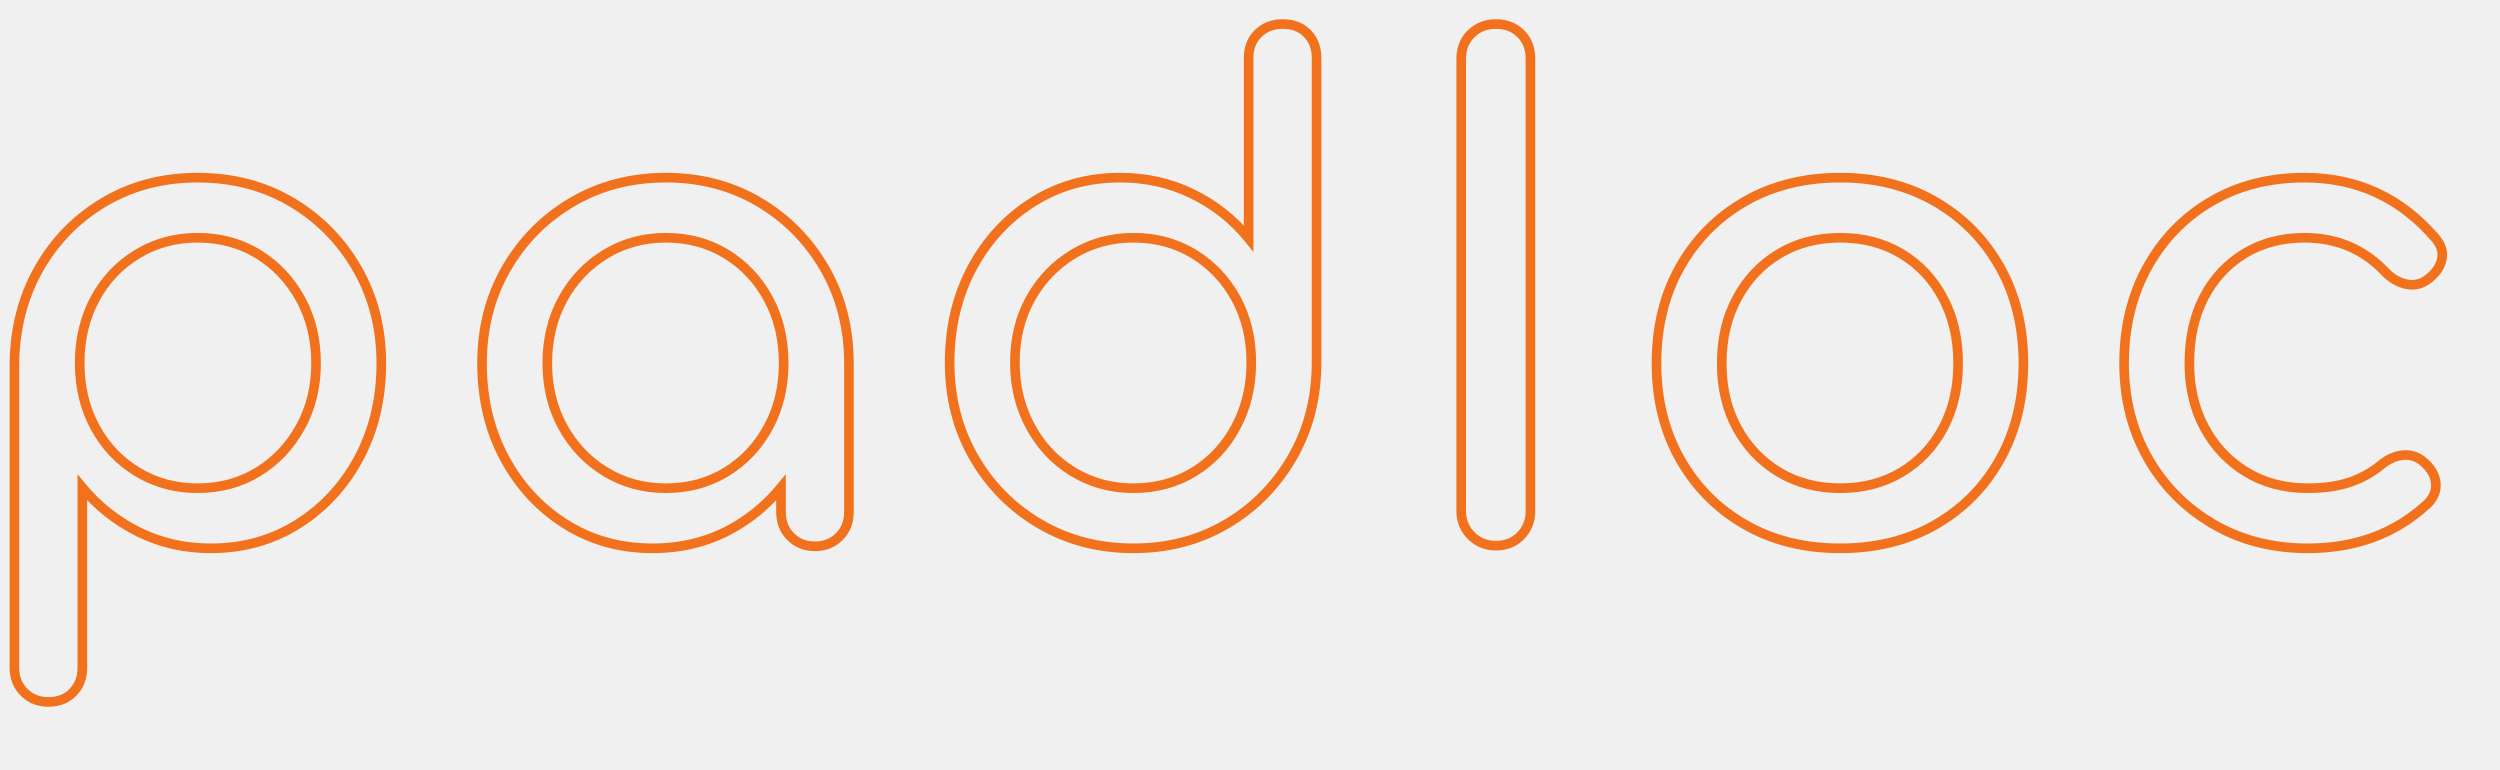
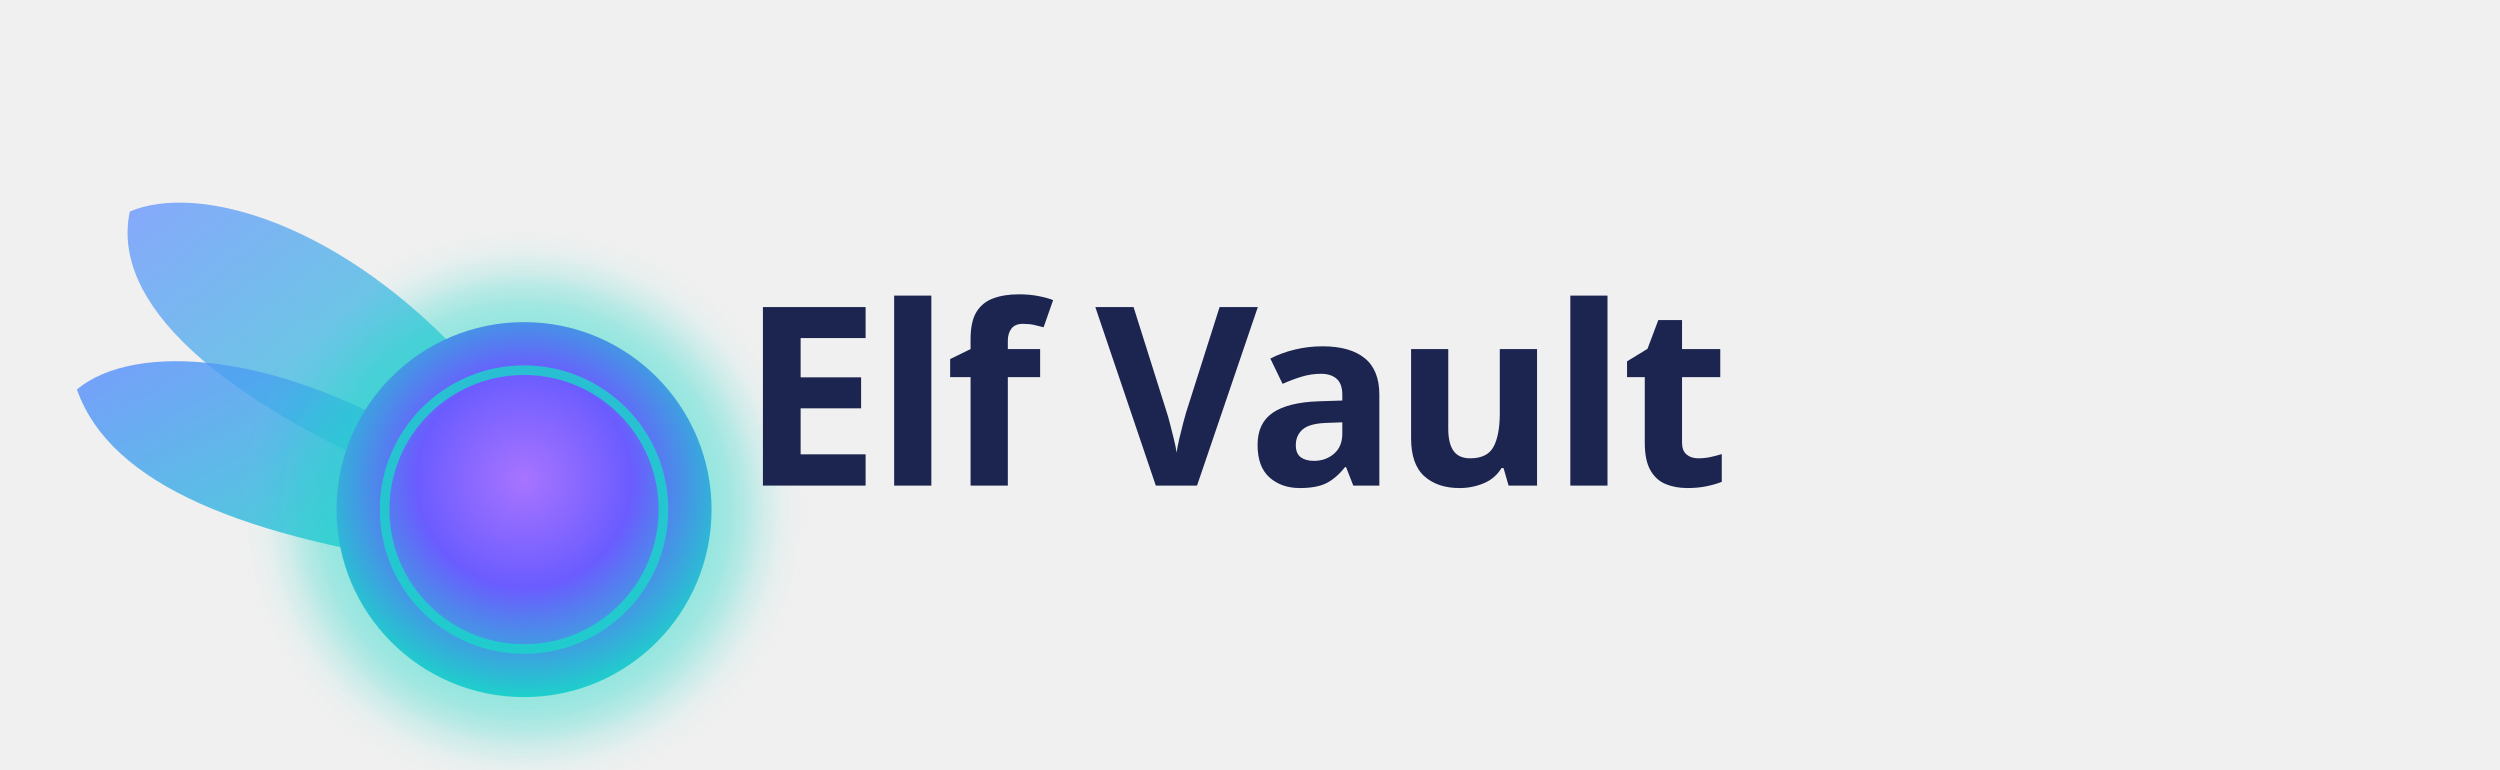
- <svg xmlns="http://www.w3.org/2000/svg" width="520px" height="160px" viewBox="0 0 520 160" version="1.1">
-   <g id="logo-copy-4" stroke="none" stroke-width="1" fill="none" fill-rule="evenodd">
-     <g id="Group" transform="translate(3, 5)" fill-rule="nonzero" stroke-width="2">
-       <path d="M45.087,37.951 C52.573,37.951 59.25,39.692 65.124,43.16 C70.998,46.629 75.665,51.356 79.123,57.343 C82.579,63.326 84.313,70.067 84.313,77.569 C84.313,85.062 82.722,91.77 79.555,97.697 C76.377,103.644 72.036,108.352 66.534,111.824 C61.021,115.304 54.797,117.049 47.857,117.049 C42.248,117.049 37.091,115.878 32.385,113.542 C28.71,111.717 25.455,109.382 22.622,106.537 L22.127,106.03 L22.127,140.932 C22.046,143.463 21.291,145.242 19.908,146.679 C18.434,148.211 16.493,149 14.063,149 C11.744,149 9.826,148.223 8.3,146.692 C6.851,145.238 6.079,143.431 6.006,141.261 L6,140.915 L6,77.56 L6.014,76.859 C6.206,69.642 7.956,63.14 11.256,57.348 C14.668,51.359 19.312,46.63 25.189,43.16 C31.064,39.691 37.695,37.951 45.087,37.951 Z M45.087,52.453 C40.662,52.453 36.656,53.537 33.072,55.712 C29.485,57.888 26.675,60.864 24.638,64.639 C22.59,68.435 21.573,72.747 21.573,77.569 C21.573,82.301 22.591,86.566 24.638,90.361 C26.675,94.136 29.485,97.112 33.072,99.288 C36.656,101.463 40.662,102.547 45.087,102.547 C49.599,102.547 53.627,101.466 57.167,99.291 C60.713,97.113 63.526,94.132 65.609,90.353 C67.7,86.56 68.74,82.298 68.74,77.569 C68.74,72.75 67.701,68.441 65.609,64.647 C63.526,60.868 60.713,57.887 57.167,55.709 C53.627,53.534 49.599,52.453 45.087,52.453 Z M142.489,37.951 C149.881,37.951 156.513,39.691 162.387,43.16 C168.262,46.629 172.929,51.356 176.387,57.343 C179.738,63.144 181.47,69.659 181.571,76.889 L181.576,77.569 L181.576,108.565 C181.492,111.101 180.712,112.884 179.276,114.324 C177.75,115.855 175.832,116.633 173.513,116.633 C171.194,116.633 169.276,115.855 167.749,114.324 C166.205,112.655 165.516,110.91 165.454,108.858 L165.449,108.548 L165.449,106.02 C163.27,108.322 160.959,110.207 158.396,111.824 C152.883,115.304 146.659,117.049 139.719,117.049 C132.78,117.049 126.555,115.304 121.042,111.824 C115.541,108.352 111.199,103.644 108.021,97.697 C104.854,91.77 103.264,85.062 103.264,77.569 C103.264,70.067 104.997,63.326 108.453,57.343 C111.912,51.355 116.602,46.627 122.525,43.158 C128.445,39.69 135.099,37.951 142.489,37.951 Z M142.489,52.453 C138.064,52.453 134.059,53.537 130.474,55.712 C126.884,57.89 124.05,60.869 121.967,64.647 C119.875,68.441 118.836,72.75 118.836,77.569 C118.836,82.298 119.876,86.56 121.967,90.353 C124.05,94.131 126.884,97.11 130.474,99.288 C134.059,101.463 138.064,102.547 142.489,102.547 C147.001,102.547 151.029,101.466 154.569,99.291 C158.112,97.115 160.901,94.137 162.938,90.361 C164.985,86.566 166.003,82.301 166.003,77.569 C166.003,72.747 164.986,68.435 162.938,64.639 C160.901,60.863 158.112,57.885 154.569,55.709 C151.029,53.534 147.001,52.453 142.489,52.453 Z M270.776,6 C273.201,6 275.138,6.763 276.609,8.239 C278.009,9.643 278.766,11.471 278.835,13.741 L278.84,14.085 L278.84,77.438 L278.835,78.129 C278.73,85.352 276.999,91.86 273.651,97.657 C270.192,103.644 265.525,108.371 259.651,111.84 C253.776,115.309 247.145,117.049 239.753,117.049 C232.363,117.049 225.709,115.31 219.788,111.842 C213.866,108.373 209.175,103.645 205.717,97.657 C202.261,91.674 200.527,84.933 200.527,77.431 C200.527,69.938 202.118,63.23 205.285,57.303 C208.463,51.356 212.804,46.648 218.306,43.176 C223.819,39.696 230.043,37.951 236.983,37.951 C242.59,37.951 247.769,39.121 252.52,41.457 C256.228,43.279 259.472,45.61 262.254,48.448 L262.713,48.926 L262.713,14.069 C262.793,11.431 263.584,9.622 265.026,8.226 C266.549,6.751 268.462,6 270.776,6 Z M239.753,52.453 C235.328,52.453 231.322,53.537 227.737,55.712 C224.147,57.89 221.311,60.847 219.228,64.582 C217.138,68.329 216.1,72.614 216.1,77.431 C216.1,82.162 217.141,86.449 219.233,90.288 C221.315,94.109 224.149,97.111 227.737,99.288 C231.322,101.463 235.328,102.547 239.753,102.547 C244.265,102.547 248.293,101.466 251.833,99.291 C255.375,97.115 258.163,94.115 260.199,90.296 C262.248,86.454 263.267,82.165 263.267,77.431 C263.267,72.611 262.251,68.324 260.204,64.574 C258.166,60.842 255.377,57.886 251.833,55.709 C248.293,53.534 244.265,52.453 239.753,52.453 Z M386.775,37.951 C394.35,37.951 401.07,39.644 406.94,43.015 C412.822,46.393 417.448,51.056 420.816,57.003 C424.174,62.934 425.862,69.787 425.862,77.569 C425.862,85.256 424.198,92.062 420.888,97.991 C417.566,103.941 412.963,108.605 407.078,111.985 C401.21,115.355 394.444,117.049 386.775,117.049 C379.106,117.049 372.34,115.355 366.472,111.985 C360.59,108.607 355.964,103.944 352.596,97.997 C349.237,92.065 347.55,85.258 347.55,77.569 C347.55,69.787 349.238,62.934 352.596,57.003 C355.964,51.056 360.59,46.393 366.472,43.015 C372.34,39.645 379.106,37.951 386.775,37.951 Z M386.775,52.453 C382.17,52.453 378.093,53.511 374.549,55.644 C371.009,57.774 368.223,60.728 366.188,64.5 C364.139,68.298 363.122,72.656 363.122,77.569 C363.122,82.48 364.137,86.814 366.186,90.565 C368.221,94.294 371.008,97.225 374.549,99.356 C378.093,101.489 382.17,102.547 386.775,102.547 C391.38,102.547 395.457,101.489 399.001,99.356 C402.539,97.227 405.301,94.299 407.291,90.573 C409.296,86.82 410.289,82.483 410.289,77.569 C410.289,72.653 409.295,68.292 407.289,64.492 C405.299,60.723 402.538,57.773 399.001,55.644 C395.457,53.511 391.38,52.453 386.775,52.453 Z M483.346,37.951 C488.947,37.951 494.072,39.026 498.722,41.168 C503.371,43.309 507.548,46.517 511.245,50.796 C512.791,52.568 513.289,54.399 512.85,56.266 C512.432,58.05 511.307,59.645 509.412,61.018 C507.884,62.113 506.191,62.471 504.334,62.087 C502.583,61.726 500.979,60.831 499.535,59.383 C495.185,54.754 489.795,52.453 483.346,52.453 C478.834,52.453 474.85,53.488 471.399,55.574 C467.954,57.656 465.262,60.559 463.319,64.28 C461.356,68.038 460.386,72.47 460.386,77.569 C460.386,82.392 461.38,86.682 463.384,90.434 C465.376,94.163 468.141,97.116 471.682,99.291 C475.225,101.468 479.346,102.547 484.039,102.547 C487.153,102.547 489.891,102.173 492.25,101.414 C494.578,100.665 496.707,99.497 498.642,97.91 C500.294,96.563 502.003,95.829 503.756,95.674 C505.603,95.511 507.233,96.029 508.646,97.228 C510.444,98.716 511.413,100.402 511.624,102.253 C511.842,104.17 511.212,105.908 509.677,107.448 C502.821,113.848 494.287,117.049 484.039,117.049 C476.462,117.049 469.716,115.309 463.797,111.842 C457.871,108.37 453.226,103.663 449.86,97.719 C446.5,91.786 444.813,85.07 444.813,77.569 C444.813,69.885 446.476,63.057 449.786,57.081 C453.107,51.084 457.664,46.398 463.452,43.019 C469.231,39.645 475.861,37.951 483.346,37.951 Z M315.134,6 C317.553,6 319.514,6.782 321.036,8.308 C322.556,9.833 323.336,11.799 323.336,14.224 L323.336,14.224 L323.336,108.287 C323.252,110.815 322.478,112.62 321.047,114.104 C319.523,115.686 317.557,116.494 315.134,116.494 C312.82,116.494 310.877,115.697 309.301,114.116 C307.726,112.536 306.932,110.589 306.932,108.27 L306.932,108.27 L306.932,14.208 C307.014,11.573 307.825,9.739 309.313,8.296 C310.886,6.771 312.824,6 315.134,6 Z" id="Padloc" stroke="#21BA45" fill="#21BA45" transform="translate(-8,-8)" opacity="0" stroke-width="0">
-         <animateTransform attributeName="transform" type="translate" values="-8,-8; 0,0" keyTimes="0;1" calcMode="spline" keySplines="0.65, 0, 0.35, 1" begin="1s" dur="1.5s" fill="freeze" />
-         <animate attributeName="opacity" values="0;1" keyTimes="0;1" calcMode="spline" keySplines="0.65, 0, 0.35, 1" begin="1s" dur="1.5s" fill="freeze" />
-       </path>
-       <path d="M12.063,146 C14.187,146 15.895,145.329 17.188,143.986 C18.481,142.643 19.127,140.953 19.127,138.915 L19.127,138.915 L19.127,101.408 C22.358,105.298 26.259,108.377 30.83,110.646 C35.4,112.915 40.409,114.049 45.857,114.049 C52.597,114.049 58.645,112.359 64,108.979 C69.356,105.599 73.58,101.014 76.673,95.226 C79.766,89.438 81.313,82.886 81.313,75.569 C81.313,68.253 79.628,61.678 76.257,55.843 C72.887,50.009 68.34,45.401 62.615,42.021 C56.891,38.641 50.381,36.951 43.087,36.951 C35.885,36.951 29.422,38.641 23.697,42.021 C17.973,45.401 13.448,50.009 10.124,55.843 C6.8,61.678 5.092,68.253 5,75.569 L5,75.569 L5,138.915 C5,140.953 5.669,142.643 7.008,143.986 C8.347,145.329 10.032,146 12.063,146 Z M43.087,101.547 C38.47,101.547 34.292,100.412 30.553,98.143 C26.813,95.874 23.882,92.772 21.758,88.836 C19.635,84.9 18.573,80.478 18.573,75.569 C18.573,70.568 19.635,66.1 21.758,62.164 C23.882,58.228 26.813,55.126 30.553,52.857 C34.292,50.588 38.47,49.453 43.087,49.453 C47.796,49.453 51.997,50.588 55.69,52.857 C59.384,55.126 62.315,58.228 64.485,62.164 C66.655,66.1 67.74,70.568 67.74,75.569 C67.74,80.478 66.655,84.9 64.485,88.836 C62.315,92.772 59.384,95.874 55.69,98.143 C51.997,100.412 47.796,101.547 43.087,101.547 Z M137.719,114.049 C144.459,114.049 150.507,112.359 155.862,108.979 C159.042,106.972 161.823,104.54 164.205,101.684 L164.449,101.388 L164.449,106.548 C164.449,108.478 165.05,110.096 166.252,111.403 L166.458,111.618 C167.796,112.961 169.481,113.633 171.513,113.633 C173.544,113.633 175.229,112.961 176.568,111.618 C177.907,110.275 178.576,108.585 178.576,106.548 L178.576,106.548 L178.576,75.569 C178.576,68.253 176.891,61.678 173.521,55.843 C170.151,50.009 165.604,45.401 159.879,42.021 C154.154,38.641 147.691,36.951 140.489,36.951 C133.287,36.951 126.801,38.641 121.03,42.021 C115.259,45.401 110.689,50.009 107.319,55.843 C103.949,61.678 102.264,68.253 102.264,75.569 C102.264,82.886 103.81,89.438 106.903,95.226 C109.996,101.014 114.221,105.599 119.576,108.979 C124.931,112.359 130.979,114.049 137.719,114.049 Z M140.489,101.547 C135.873,101.547 131.695,100.412 127.955,98.143 C124.216,95.874 121.261,92.772 119.091,88.836 C116.921,84.9 115.836,80.478 115.836,75.569 C115.836,70.568 116.921,66.1 119.091,62.164 C121.261,58.228 124.216,55.126 127.955,52.857 C131.695,50.588 135.873,49.453 140.489,49.453 C145.198,49.453 149.399,50.588 153.093,52.857 C156.786,55.126 159.694,58.228 161.818,62.164 C163.942,66.1 165.003,70.568 165.003,75.569 C165.003,80.478 163.942,84.9 161.818,88.836 C159.694,92.772 156.786,95.874 153.093,98.143 C149.399,100.412 145.198,101.547 140.489,101.547 Z M237.753,114.049 C244.955,114.049 251.418,112.359 257.143,108.979 C262.867,105.599 267.415,100.991 270.785,95.157 C274.155,89.322 275.84,82.747 275.84,75.431 L275.84,75.431 L275.84,12.085 C275.84,9.955 275.194,8.241 273.901,6.945 C272.608,5.648 270.9,5 268.776,5 C266.745,5 265.06,5.648 263.721,6.945 C262.382,8.241 261.713,9.955 261.713,12.085 L261.713,12.085 L261.713,49.592 C258.574,45.702 254.696,42.623 250.079,40.354 C245.463,38.085 240.43,36.951 234.983,36.951 C228.243,36.951 222.195,38.641 216.84,42.021 C211.484,45.401 207.26,49.986 204.167,55.774 C201.074,61.562 199.527,68.114 199.527,75.431 C199.527,82.747 201.212,89.322 204.582,95.157 C207.953,100.991 212.523,105.599 218.294,108.979 C224.065,112.359 230.551,114.049 237.753,114.049 Z M237.753,101.547 C233.136,101.547 228.958,100.412 225.219,98.143 C221.479,95.874 218.525,92.749 216.355,88.767 C214.185,84.784 213.1,80.339 213.1,75.431 C213.1,70.43 214.185,65.984 216.355,62.095 C218.525,58.205 221.479,55.126 225.219,52.857 C228.958,50.588 233.136,49.453 237.753,49.453 C242.462,49.453 246.663,50.588 250.356,52.857 C254.049,55.126 256.958,58.205 259.082,62.095 C261.205,65.984 262.267,70.43 262.267,75.431 C262.267,80.339 261.205,84.784 259.082,88.767 C256.958,92.749 254.049,95.874 250.356,98.143 C246.663,100.412 242.462,101.547 237.753,101.547 Z M313.134,113.494 C315.257,113.494 316.989,112.799 318.327,111.41 C319.666,110.021 320.336,108.307 320.336,106.27 L320.336,106.27 L320.336,12.224 C320.336,10.094 319.666,8.357 318.327,7.014 C316.989,5.671 315.257,5 313.134,5 C311.102,5 309.394,5.671 308.009,7.014 C306.624,8.357 305.932,10.094 305.932,12.224 L305.932,12.224 L305.932,106.27 C305.932,108.307 306.624,110.021 308.009,111.41 C309.394,112.799 311.102,113.494 313.134,113.494 Z M384.775,114.049 C392.254,114.049 398.856,112.405 404.58,109.118 C410.305,105.83 414.783,101.292 418.015,95.504 C421.246,89.716 422.862,83.071 422.862,75.569 C422.862,67.975 421.223,61.284 417.945,55.496 C414.668,49.708 410.166,45.17 404.442,41.882 C398.717,38.595 392.162,36.951 384.775,36.951 C377.296,36.951 370.694,38.595 364.97,41.882 C359.245,45.17 354.744,49.708 351.466,55.496 C348.188,61.284 346.55,67.975 346.55,75.569 C346.55,83.071 348.188,89.716 351.466,95.504 C354.744,101.292 359.245,105.83 364.97,109.118 C370.694,112.405 377.296,114.049 384.775,114.049 Z M384.775,101.547 C379.974,101.547 375.727,100.435 372.033,98.213 C368.34,95.99 365.431,92.934 363.308,89.044 C361.184,85.155 360.122,80.663 360.122,75.569 C360.122,70.476 361.184,65.961 363.308,62.025 C365.431,58.089 368.34,55.01 372.033,52.787 C375.727,50.565 379.974,49.453 384.775,49.453 C389.576,49.453 393.824,50.565 397.517,52.787 C401.21,55.01 404.096,58.089 406.173,62.025 C408.251,65.961 409.289,70.476 409.289,75.569 C409.289,80.663 408.251,85.155 406.173,89.044 C404.096,92.934 401.21,95.99 397.517,98.213 C393.824,100.435 389.576,101.547 384.775,101.547 Z M482.039,114.049 C492.011,114.049 500.321,110.947 506.968,104.742 C508.261,103.445 508.815,101.987 508.63,100.366 C508.446,98.745 507.569,97.287 505.999,95.99 C504.799,94.971 503.414,94.532 501.844,94.67 C500.274,94.809 498.751,95.481 497.274,96.685 C495.242,98.352 493.003,99.579 490.556,100.366 C488.11,101.153 485.27,101.547 482.039,101.547 C477.145,101.547 472.852,100.412 469.158,98.143 C465.465,95.874 462.58,92.795 460.502,88.905 C458.425,85.016 457.386,80.57 457.386,75.569 C457.386,70.291 458.402,65.706 460.433,61.817 C462.464,57.927 465.28,54.894 468.881,52.718 C472.482,50.541 476.637,49.453 481.346,49.453 C488.086,49.453 493.719,51.861 498.243,56.677 C499.536,57.973 500.967,58.784 502.536,59.108 C504.106,59.432 505.537,59.131 506.83,58.205 C508.492,57.001 509.508,55.612 509.877,54.037 C510.246,52.463 509.785,50.935 508.492,49.453 C504.891,45.286 500.828,42.16 496.304,40.076 C491.78,37.993 486.794,36.951 481.346,36.951 C474.052,36.951 467.589,38.595 461.956,41.882 C456.324,45.17 451.892,49.731 448.661,55.566 C445.429,61.4 443.813,68.068 443.813,75.569 C443.813,82.886 445.452,89.438 448.73,95.226 C452.008,101.014 456.532,105.599 462.303,108.979 C468.073,112.359 474.652,114.049 482.039,114.049 Z" id="Padloc" stroke="#2185D0" fill="#2185D0" transform="translate(-6,-6)" opacity="0">
-         <animateTransform attributeName="transform" type="translate" values="-6,-6; 0,0" keyTimes="0;1" calcMode="spline" keySplines="0.65, 0, 0.35, 1" begin="1s" dur="1.5s" fill="freeze" />
-         <animate attributeName="opacity" values="0;1" keyTimes="0;1" calcMode="spline" keySplines="0.65, 0, 0.35, 1" begin="1s" dur="1.5s" fill="freeze" />
-       </path>
-       <path d="M10.063,144 C12.187,144 13.895,143.329 15.188,141.986 C16.481,140.643 17.127,138.953 17.127,136.915 L17.127,136.915 L17.127,99.408 C20.358,103.298 24.259,106.377 28.83,108.646 C33.4,110.915 38.409,112.049 43.857,112.049 C50.597,112.049 56.645,110.359 62,106.979 C67.356,103.599 71.58,99.014 74.673,93.226 C77.766,87.438 79.313,80.886 79.313,73.569 C79.313,66.253 77.628,59.678 74.257,53.843 C70.887,48.009 66.34,43.401 60.615,40.021 C54.891,36.641 48.381,34.951 41.087,34.951 C33.885,34.951 27.422,36.641 21.697,40.021 C15.973,43.401 11.448,48.009 8.124,53.843 C4.8,59.678 3.092,66.253 3,73.569 L3,73.569 L3,136.915 C3,138.953 3.669,140.643 5.008,141.986 C6.347,143.329 8.032,144 10.063,144 Z M41.087,99.547 C36.47,99.547 32.292,98.412 28.553,96.143 C24.813,93.874 21.882,90.772 19.758,86.836 C17.635,82.9 16.573,78.478 16.573,73.569 C16.573,68.568 17.635,64.1 19.758,60.164 C21.882,56.228 24.813,53.126 28.553,50.857 C32.292,48.588 36.47,47.453 41.087,47.453 C45.796,47.453 49.997,48.588 53.69,50.857 C57.384,53.126 60.315,56.228 62.485,60.164 C64.655,64.1 65.74,68.568 65.74,73.569 C65.74,78.478 64.655,82.9 62.485,86.836 C60.315,90.772 57.384,93.874 53.69,96.143 C49.997,98.412 45.796,99.547 41.087,99.547 Z M135.719,112.049 C142.459,112.049 148.507,110.359 153.862,106.979 C157.042,104.972 159.823,102.54 162.205,99.684 L162.449,99.388 L162.449,104.548 C162.449,106.478 163.05,108.096 164.252,109.403 L164.458,109.618 C165.796,110.961 167.481,111.633 169.513,111.633 C171.544,111.633 173.229,110.961 174.568,109.618 C175.907,108.275 176.576,106.585 176.576,104.548 L176.576,104.548 L176.576,73.569 C176.576,66.253 174.891,59.678 171.521,53.843 C168.151,48.009 163.604,43.401 157.879,40.021 C152.154,36.641 145.691,34.951 138.489,34.951 C131.287,34.951 124.801,36.641 119.03,40.021 C113.259,43.401 108.689,48.009 105.319,53.843 C101.949,59.678 100.264,66.253 100.264,73.569 C100.264,80.886 101.81,87.438 104.903,93.226 C107.996,99.014 112.221,103.599 117.576,106.979 C122.931,110.359 128.979,112.049 135.719,112.049 Z M138.489,99.547 C133.873,99.547 129.695,98.412 125.955,96.143 C122.216,93.874 119.261,90.772 117.091,86.836 C114.921,82.9 113.836,78.478 113.836,73.569 C113.836,68.568 114.921,64.1 117.091,60.164 C119.261,56.228 122.216,53.126 125.955,50.857 C129.695,48.588 133.873,47.453 138.489,47.453 C143.198,47.453 147.399,48.588 151.093,50.857 C154.786,53.126 157.694,56.228 159.818,60.164 C161.942,64.1 163.003,68.568 163.003,73.569 C163.003,78.478 161.942,82.9 159.818,86.836 C157.694,90.772 154.786,93.874 151.093,96.143 C147.399,98.412 143.198,99.547 138.489,99.547 Z M235.753,112.049 C242.955,112.049 249.418,110.359 255.143,106.979 C260.867,103.599 265.415,98.991 268.785,93.157 C272.155,87.322 273.84,80.747 273.84,73.431 L273.84,73.431 L273.84,10.085 C273.84,7.955 273.194,6.241 271.901,4.945 C270.608,3.648 268.9,3 266.776,3 C264.745,3 263.06,3.648 261.721,4.945 C260.382,6.241 259.713,7.955 259.713,10.085 L259.713,10.085 L259.713,47.592 C256.574,43.702 252.696,40.623 248.079,38.354 C243.463,36.085 238.43,34.951 232.983,34.951 C226.243,34.951 220.195,36.641 214.84,40.021 C209.484,43.401 205.26,47.986 202.167,53.774 C199.074,59.562 197.527,66.114 197.527,73.431 C197.527,80.747 199.212,87.322 202.582,93.157 C205.953,98.991 210.523,103.599 216.294,106.979 C222.065,110.359 228.551,112.049 235.753,112.049 Z M235.753,99.547 C231.136,99.547 226.958,98.412 223.219,96.143 C219.479,93.874 216.525,90.749 214.355,86.767 C212.185,82.784 211.1,78.339 211.1,73.431 C211.1,68.43 212.185,63.984 214.355,60.095 C216.525,56.205 219.479,53.126 223.219,50.857 C226.958,48.588 231.136,47.453 235.753,47.453 C240.462,47.453 244.663,48.588 248.356,50.857 C252.049,53.126 254.958,56.205 257.082,60.095 C259.205,63.984 260.267,68.43 260.267,73.431 C260.267,78.339 259.205,82.784 257.082,86.767 C254.958,90.749 252.049,93.874 248.356,96.143 C244.663,98.412 240.462,99.547 235.753,99.547 Z M311.134,111.494 C313.257,111.494 314.989,110.799 316.327,109.41 C317.666,108.021 318.336,106.307 318.336,104.27 L318.336,104.27 L318.336,10.224 C318.336,8.094 317.666,6.357 316.327,5.014 C314.989,3.671 313.257,3 311.134,3 C309.102,3 307.394,3.671 306.009,5.014 C304.624,6.357 303.932,8.094 303.932,10.224 L303.932,10.224 L303.932,104.27 C303.932,106.307 304.624,108.021 306.009,109.41 C307.394,110.799 309.102,111.494 311.134,111.494 Z M382.775,112.049 C390.254,112.049 396.856,110.405 402.58,107.118 C408.305,103.83 412.783,99.292 416.015,93.504 C419.246,87.716 420.862,81.071 420.862,73.569 C420.862,65.975 419.223,59.284 415.945,53.496 C412.668,47.708 408.166,43.17 402.442,39.882 C396.717,36.595 390.162,34.951 382.775,34.951 C375.296,34.951 368.694,36.595 362.97,39.882 C357.245,43.17 352.744,47.708 349.466,53.496 C346.188,59.284 344.55,65.975 344.55,73.569 C344.55,81.071 346.188,87.716 349.466,93.504 C352.744,99.292 357.245,103.83 362.97,107.118 C368.694,110.405 375.296,112.049 382.775,112.049 Z M382.775,99.547 C377.974,99.547 373.727,98.435 370.033,96.213 C366.34,93.99 363.431,90.934 361.308,87.044 C359.184,83.155 358.122,78.663 358.122,73.569 C358.122,68.476 359.184,63.961 361.308,60.025 C363.431,56.089 366.34,53.01 370.033,50.787 C373.727,48.565 377.974,47.453 382.775,47.453 C387.576,47.453 391.824,48.565 395.517,50.787 C399.21,53.01 402.096,56.089 404.173,60.025 C406.251,63.961 407.289,68.476 407.289,73.569 C407.289,78.663 406.251,83.155 404.173,87.044 C402.096,90.934 399.21,93.99 395.517,96.213 C391.824,98.435 387.576,99.547 382.775,99.547 Z M480.039,112.049 C490.011,112.049 498.321,108.947 504.968,102.742 C506.261,101.445 506.815,99.987 506.63,98.366 C506.446,96.745 505.569,95.287 503.999,93.99 C502.799,92.971 501.414,92.532 499.844,92.67 C498.274,92.809 496.751,93.481 495.274,94.685 C493.242,96.352 491.003,97.579 488.556,98.366 C486.11,99.153 483.27,99.547 480.039,99.547 C475.145,99.547 470.852,98.412 467.158,96.143 C463.465,93.874 460.58,90.795 458.502,86.905 C456.425,83.016 455.386,78.57 455.386,73.569 C455.386,68.291 456.402,63.706 458.433,59.817 C460.464,55.927 463.28,52.894 466.881,50.718 C470.482,48.541 474.637,47.453 479.346,47.453 C486.086,47.453 491.719,49.861 496.243,54.677 C497.536,55.973 498.967,56.784 500.536,57.108 C502.106,57.432 503.537,57.131 504.83,56.205 C506.492,55.001 507.508,53.612 507.877,52.037 C508.246,50.463 507.785,48.935 506.492,47.453 C502.891,43.286 498.828,40.16 494.304,38.076 C489.78,35.993 484.794,34.951 479.346,34.951 C472.052,34.951 465.589,36.595 459.956,39.882 C454.324,43.17 449.892,47.731 446.661,53.566 C443.429,59.4 441.813,66.068 441.813,73.569 C441.813,80.886 443.452,87.438 446.73,93.226 C450.008,99.014 454.532,103.599 460.303,106.979 C466.073,110.359 472.652,112.049 480.039,112.049 Z" id="Padloc" stroke="#A333C8" fill="#A333C8" transform="translate(-4,-4)" opacity="0">
-         <animateTransform attributeName="transform" type="translate" values="-4,-4; 0,0" keyTimes="0;1" calcMode="spline" keySplines="0.65, 0, 0.35, 1" begin="1s" dur="1.5s" fill="freeze" />
-         <animate attributeName="opacity" values="0;1" keyTimes="0;1" calcMode="spline" keySplines="0.65, 0, 0.35, 1" begin="1s" dur="1.5s" fill="freeze" />
-       </path>
-       <path d="M8.063,142 C10.187,142 11.895,141.329 13.188,139.986 C14.481,138.643 15.127,136.953 15.127,134.915 L15.127,134.915 L15.127,97.408 C18.358,101.298 22.259,104.377 26.83,106.646 C31.4,108.915 36.409,110.049 41.857,110.049 C48.597,110.049 54.645,108.359 60,104.979 C65.356,101.599 69.58,97.014 72.673,91.226 C75.766,85.438 77.313,78.886 77.313,71.569 C77.313,64.253 75.628,57.678 72.257,51.843 C68.887,46.009 64.34,41.401 58.615,38.021 C52.891,34.641 46.381,32.951 39.087,32.951 C31.885,32.951 25.422,34.641 19.697,38.021 C13.973,41.401 9.448,46.009 6.124,51.843 C2.8,57.678 1.092,64.253 1,71.569 L1,71.569 L1,134.915 C1,136.953 1.669,138.643 3.008,139.986 C4.347,141.329 6.032,142 8.063,142 Z M39.087,97.547 C34.47,97.547 30.292,96.412 26.553,94.143 C22.813,91.874 19.882,88.772 17.758,84.836 C15.635,80.9 14.573,76.478 14.573,71.569 C14.573,66.568 15.635,62.1 17.758,58.164 C19.882,54.228 22.813,51.126 26.553,48.857 C30.292,46.588 34.47,45.453 39.087,45.453 C43.796,45.453 47.997,46.588 51.69,48.857 C55.384,51.126 58.315,54.228 60.485,58.164 C62.655,62.1 63.74,66.568 63.74,71.569 C63.74,76.478 62.655,80.9 60.485,84.836 C58.315,88.772 55.384,91.874 51.69,94.143 C47.997,96.412 43.796,97.547 39.087,97.547 Z M133.719,110.049 C140.459,110.049 146.507,108.359 151.862,104.979 C155.042,102.972 157.823,100.54 160.205,97.684 L160.449,97.388 L160.449,102.548 C160.449,104.478 161.05,106.096 162.252,107.403 L162.458,107.618 C163.796,108.961 165.481,109.633 167.513,109.633 C169.544,109.633 171.229,108.961 172.568,107.618 C173.907,106.275 174.576,104.585 174.576,102.548 L174.576,102.548 L174.576,71.569 C174.576,64.253 172.891,57.678 169.521,51.843 C166.151,46.009 161.604,41.401 155.879,38.021 C150.154,34.641 143.691,32.951 136.489,32.951 C129.287,32.951 122.801,34.641 117.03,38.021 C111.259,41.401 106.689,46.009 103.319,51.843 C99.949,57.678 98.264,64.253 98.264,71.569 C98.264,78.886 99.81,85.438 102.903,91.226 C105.996,97.014 110.221,101.599 115.576,104.979 C120.931,108.359 126.979,110.049 133.719,110.049 Z M136.489,97.547 C131.873,97.547 127.695,96.412 123.955,94.143 C120.216,91.874 117.261,88.772 115.091,84.836 C112.921,80.9 111.836,76.478 111.836,71.569 C111.836,66.568 112.921,62.1 115.091,58.164 C117.261,54.228 120.216,51.126 123.955,48.857 C127.695,46.588 131.873,45.453 136.489,45.453 C141.198,45.453 145.399,46.588 149.093,48.857 C152.786,51.126 155.694,54.228 157.818,58.164 C159.942,62.1 161.003,66.568 161.003,71.569 C161.003,76.478 159.942,80.9 157.818,84.836 C155.694,88.772 152.786,91.874 149.093,94.143 C145.399,96.412 141.198,97.547 136.489,97.547 Z M233.753,110.049 C240.955,110.049 247.418,108.359 253.143,104.979 C258.867,101.599 263.415,96.991 266.785,91.157 C270.155,85.322 271.84,78.747 271.84,71.431 L271.84,71.431 L271.84,8.085 C271.84,5.955 271.194,4.241 269.901,2.945 C268.608,1.648 266.9,1 264.776,1 C262.745,1 261.06,1.648 259.721,2.945 C258.382,4.241 257.713,5.955 257.713,8.085 L257.713,8.085 L257.713,45.592 C254.574,41.702 250.696,38.623 246.079,36.354 C241.463,34.085 236.43,32.951 230.983,32.951 C224.243,32.951 218.195,34.641 212.84,38.021 C207.484,41.401 203.26,45.986 200.167,51.774 C197.074,57.562 195.527,64.114 195.527,71.431 C195.527,78.747 197.212,85.322 200.582,91.157 C203.953,96.991 208.523,101.599 214.294,104.979 C220.065,108.359 226.551,110.049 233.753,110.049 Z M233.753,97.547 C229.136,97.547 224.958,96.412 221.219,94.143 C217.479,91.874 214.525,88.749 212.355,84.767 C210.185,80.784 209.1,76.339 209.1,71.431 C209.1,66.43 210.185,61.984 212.355,58.095 C214.525,54.205 217.479,51.126 221.219,48.857 C224.958,46.588 229.136,45.453 233.753,45.453 C238.462,45.453 242.663,46.588 246.356,48.857 C250.049,51.126 252.958,54.205 255.082,58.095 C257.205,61.984 258.267,66.43 258.267,71.431 C258.267,76.339 257.205,80.784 255.082,84.767 C252.958,88.749 250.049,91.874 246.356,94.143 C242.663,96.412 238.462,97.547 233.753,97.547 Z M309.134,109.494 C311.257,109.494 312.989,108.799 314.327,107.41 C315.666,106.021 316.336,104.307 316.336,102.27 L316.336,102.27 L316.336,8.224 C316.336,6.094 315.666,4.357 314.327,3.014 C312.989,1.671 311.257,1 309.134,1 C307.102,1 305.394,1.671 304.009,3.014 C302.624,4.357 301.932,6.094 301.932,8.224 L301.932,8.224 L301.932,102.27 C301.932,104.307 302.624,106.021 304.009,107.41 C305.394,108.799 307.102,109.494 309.134,109.494 Z M380.775,110.049 C388.254,110.049 394.856,108.405 400.58,105.118 C406.305,101.83 410.783,97.292 414.015,91.504 C417.246,85.716 418.862,79.071 418.862,71.569 C418.862,63.975 417.223,57.284 413.945,51.496 C410.668,45.708 406.166,41.17 400.442,37.882 C394.717,34.595 388.162,32.951 380.775,32.951 C373.296,32.951 366.694,34.595 360.97,37.882 C355.245,41.17 350.744,45.708 347.466,51.496 C344.188,57.284 342.55,63.975 342.55,71.569 C342.55,79.071 344.188,85.716 347.466,91.504 C350.744,97.292 355.245,101.83 360.97,105.118 C366.694,108.405 373.296,110.049 380.775,110.049 Z M380.775,97.547 C375.974,97.547 371.727,96.435 368.033,94.213 C364.34,91.99 361.431,88.934 359.308,85.044 C357.184,81.155 356.122,76.663 356.122,71.569 C356.122,66.476 357.184,61.961 359.308,58.025 C361.431,54.089 364.34,51.01 368.033,48.787 C371.727,46.565 375.974,45.453 380.775,45.453 C385.576,45.453 389.824,46.565 393.517,48.787 C397.21,51.01 400.096,54.089 402.173,58.025 C404.251,61.961 405.289,66.476 405.289,71.569 C405.289,76.663 404.251,81.155 402.173,85.044 C400.096,88.934 397.21,91.99 393.517,94.213 C389.824,96.435 385.576,97.547 380.775,97.547 Z M478.039,110.049 C488.011,110.049 496.321,106.947 502.968,100.742 C504.261,99.445 504.815,97.987 504.63,96.366 C504.446,94.745 503.569,93.287 501.999,91.99 C500.799,90.971 499.414,90.532 497.844,90.67 C496.274,90.809 494.751,91.481 493.274,92.685 C491.242,94.352 489.003,95.579 486.556,96.366 C484.11,97.153 481.27,97.547 478.039,97.547 C473.145,97.547 468.852,96.412 465.158,94.143 C461.465,91.874 458.58,88.795 456.502,84.905 C454.425,81.016 453.386,76.57 453.386,71.569 C453.386,66.291 454.402,61.706 456.433,57.817 C458.464,53.927 461.28,50.894 464.881,48.718 C468.482,46.541 472.637,45.453 477.346,45.453 C484.086,45.453 489.719,47.861 494.243,52.677 C495.536,53.973 496.967,54.784 498.536,55.108 C500.106,55.432 501.537,55.131 502.83,54.205 C504.492,53.001 505.508,51.612 505.877,50.037 C506.246,48.463 505.785,46.935 504.492,45.453 C500.891,41.286 496.828,38.16 492.304,36.076 C487.78,33.993 482.794,32.951 477.346,32.951 C470.052,32.951 463.589,34.595 457.956,37.882 C452.324,41.17 447.892,45.731 444.661,51.566 C441.429,57.4 439.813,64.068 439.813,71.569 C439.813,78.886 441.452,85.438 444.73,91.226 C448.008,97.014 452.532,101.599 458.303,104.979 C464.073,108.359 470.652,110.049 478.039,110.049 Z" id="Padloc" stroke="#F2711C" fill="#F2711C" transform="translate(-2,-2)" opacity="0">
-         <animateTransform attributeName="transform" type="translate" values="-2,-2; 0,0" keyTimes="0;1" calcMode="spline" keySplines="0.65, 0, 0.35, 1" begin="1s" dur="1.5s" fill="freeze" />
-         <animate attributeName="opacity" values="0;1" keyTimes="0;1" calcMode="spline" keySplines="0.65, 0, 0.35, 1" begin="1s" dur="1.5s" fill="freeze" />
-       </path>
-       <path d="M7.063,141 C9.187,141 10.895,140.329 12.188,138.986 C13.481,137.643 14.127,135.953 14.127,133.915 L14.127,133.915 L14.127,96.408 C17.358,100.298 21.259,103.377 25.83,105.646 C30.4,107.915 35.409,109.049 40.857,109.049 C47.597,109.049 53.645,107.359 59,103.979 C64.356,100.599 68.58,96.014 71.673,90.226 C74.766,84.438 76.313,77.886 76.313,70.569 C76.313,63.253 74.628,56.678 71.257,50.843 C67.887,45.009 63.34,40.401 57.615,37.021 C51.891,33.641 45.381,31.951 38.087,31.951 C30.885,31.951 24.422,33.641 18.697,37.021 C12.973,40.401 8.448,45.009 5.124,50.843 C1.8,56.678 0.092,63.253 0,70.569 L0,70.569 L0,133.915 C0,135.953 0.669,137.643 2.008,138.986 C3.347,140.329 5.032,141 7.063,141 Z M38.087,96.547 C33.47,96.547 29.292,95.412 25.553,93.143 C21.813,90.874 18.882,87.772 16.758,83.836 C14.635,79.9 13.573,75.478 13.573,70.569 C13.573,65.568 14.635,61.1 16.758,57.164 C18.882,53.228 21.813,50.126 25.553,47.857 C29.292,45.588 33.47,44.453 38.087,44.453 C42.796,44.453 46.997,45.588 50.69,47.857 C54.384,50.126 57.315,53.228 59.485,57.164 C61.655,61.1 62.74,65.568 62.74,70.569 C62.74,75.478 61.655,79.9 59.485,83.836 C57.315,87.772 54.384,90.874 50.69,93.143 C46.997,95.412 42.796,96.547 38.087,96.547 Z M132.719,109.049 C139.459,109.049 145.507,107.359 150.862,103.979 C154.042,101.972 156.823,99.54 159.205,96.684 L159.449,96.388 L159.449,101.548 C159.449,103.478 160.05,105.096 161.252,106.403 L161.458,106.618 C162.796,107.961 164.481,108.633 166.513,108.633 C168.544,108.633 170.229,107.961 171.568,106.618 C172.907,105.275 173.576,103.585 173.576,101.548 L173.576,101.548 L173.576,70.569 C173.576,63.253 171.891,56.678 168.521,50.843 C165.151,45.009 160.604,40.401 154.879,37.021 C149.154,33.641 142.691,31.951 135.489,31.951 C128.287,31.951 121.801,33.641 116.03,37.021 C110.259,40.401 105.689,45.009 102.319,50.843 C98.949,56.678 97.264,63.253 97.264,70.569 C97.264,77.886 98.81,84.438 101.903,90.226 C104.996,96.014 109.221,100.599 114.576,103.979 C119.931,107.359 125.979,109.049 132.719,109.049 Z M135.489,96.547 C130.873,96.547 126.695,95.412 122.955,93.143 C119.216,90.874 116.261,87.772 114.091,83.836 C111.921,79.9 110.836,75.478 110.836,70.569 C110.836,65.568 111.921,61.1 114.091,57.164 C116.261,53.228 119.216,50.126 122.955,47.857 C126.695,45.588 130.873,44.453 135.489,44.453 C140.198,44.453 144.399,45.588 148.093,47.857 C151.786,50.126 154.694,53.228 156.818,57.164 C158.942,61.1 160.003,65.568 160.003,70.569 C160.003,75.478 158.942,79.9 156.818,83.836 C154.694,87.772 151.786,90.874 148.093,93.143 C144.399,95.412 140.198,96.547 135.489,96.547 Z M232.753,109.049 C239.955,109.049 246.418,107.359 252.143,103.979 C257.867,100.599 262.415,95.991 265.785,90.157 C269.155,84.322 270.84,77.747 270.84,70.431 L270.84,70.431 L270.84,7.085 C270.84,4.955 270.194,3.241 268.901,1.945 C267.608,0.648 265.9,0 263.776,0 C261.745,0 260.06,0.648 258.721,1.945 C257.382,3.241 256.713,4.955 256.713,7.085 L256.713,7.085 L256.713,44.592 C253.574,40.702 249.696,37.623 245.079,35.354 C240.463,33.085 235.43,31.951 229.983,31.951 C223.243,31.951 217.195,33.641 211.84,37.021 C206.484,40.401 202.26,44.986 199.167,50.774 C196.074,56.562 194.527,63.114 194.527,70.431 C194.527,77.747 196.212,84.322 199.582,90.157 C202.953,95.991 207.523,100.599 213.294,103.979 C219.065,107.359 225.551,109.049 232.753,109.049 Z M232.753,96.547 C228.136,96.547 223.958,95.412 220.219,93.143 C216.479,90.874 213.525,87.749 211.355,83.767 C209.185,79.784 208.1,75.339 208.1,70.431 C208.1,65.43 209.185,60.984 211.355,57.095 C213.525,53.205 216.479,50.126 220.219,47.857 C223.958,45.588 228.136,44.453 232.753,44.453 C237.462,44.453 241.663,45.588 245.356,47.857 C249.049,50.126 251.958,53.205 254.082,57.095 C256.205,60.984 257.267,65.43 257.267,70.431 C257.267,75.339 256.205,79.784 254.082,83.767 C251.958,87.749 249.049,90.874 245.356,93.143 C241.663,95.412 237.462,96.547 232.753,96.547 Z M308.134,108.494 C310.257,108.494 311.989,107.799 313.327,106.41 C314.666,105.021 315.336,103.307 315.336,101.27 L315.336,101.27 L315.336,7.224 C315.336,5.094 314.666,3.357 313.327,2.014 C311.989,0.671 310.257,0 308.134,0 C306.102,0 304.394,0.671 303.009,2.014 C301.624,3.357 300.932,5.094 300.932,7.224 L300.932,7.224 L300.932,101.27 C300.932,103.307 301.624,105.021 303.009,106.41 C304.394,107.799 306.102,108.494 308.134,108.494 Z M379.775,109.049 C387.254,109.049 393.856,107.405 399.58,104.118 C405.305,100.83 409.783,96.292 413.015,90.504 C416.246,84.716 417.862,78.071 417.862,70.569 C417.862,62.975 416.223,56.284 412.945,50.496 C409.668,44.708 405.166,40.17 399.442,36.882 C393.717,33.595 387.162,31.951 379.775,31.951 C372.296,31.951 365.694,33.595 359.97,36.882 C354.245,40.17 349.744,44.708 346.466,50.496 C343.188,56.284 341.55,62.975 341.55,70.569 C341.55,78.071 343.188,84.716 346.466,90.504 C349.744,96.292 354.245,100.83 359.97,104.118 C365.694,107.405 372.296,109.049 379.775,109.049 Z M379.775,96.547 C374.974,96.547 370.727,95.435 367.033,93.213 C363.34,90.99 360.431,87.934 358.308,84.044 C356.184,80.155 355.122,75.663 355.122,70.569 C355.122,65.476 356.184,60.961 358.308,57.025 C360.431,53.089 363.34,50.01 367.033,47.787 C370.727,45.565 374.974,44.453 379.775,44.453 C384.576,44.453 388.824,45.565 392.517,47.787 C396.21,50.01 399.096,53.089 401.173,57.025 C403.251,60.961 404.289,65.476 404.289,70.569 C404.289,75.663 403.251,80.155 401.173,84.044 C399.096,87.934 396.21,90.99 392.517,93.213 C388.824,95.435 384.576,96.547 379.775,96.547 Z M477.039,109.049 C487.011,109.049 495.321,105.947 501.968,99.742 C503.261,98.445 503.815,96.987 503.63,95.366 C503.446,93.745 502.569,92.287 500.999,90.99 C499.799,89.971 498.414,89.532 496.844,89.67 C495.274,89.809 493.751,90.481 492.274,91.685 C490.242,93.352 488.003,94.579 485.556,95.366 C483.11,96.153 480.27,96.547 477.039,96.547 C472.145,96.547 467.852,95.412 464.158,93.143 C460.465,90.874 457.58,87.795 455.502,83.905 C453.425,80.016 452.386,75.57 452.386,70.569 C452.386,65.291 453.402,60.706 455.433,56.817 C457.464,52.927 460.28,49.894 463.881,47.718 C467.482,45.541 471.637,44.453 476.346,44.453 C483.086,44.453 488.719,46.861 493.243,51.677 C494.536,52.973 495.967,53.784 497.536,54.108 C499.106,54.432 500.537,54.131 501.83,53.205 C503.492,52.001 504.508,50.612 504.877,49.037 C505.246,47.463 504.785,45.935 503.492,44.453 C499.891,40.286 495.828,37.16 491.304,35.076 C486.78,32.993 481.794,31.951 476.346,31.951 C469.052,31.951 462.589,33.595 456.956,36.882 C451.324,40.17 446.892,44.731 443.661,50.566 C440.429,56.4 438.813,63.068 438.813,70.569 C438.813,77.886 440.452,84.438 443.73,90.226 C447.008,96.014 451.532,100.599 457.303,103.979 C463.073,107.359 469.652,109.049 477.039,109.049 Z" id="Padloc" stroke="#F2711C" fill="#FFFFFF" stroke-dasharray="600" fill-opacity="0">
-         <animate attributeName="stroke-dashoffset" values="600;0" keyTimes="0;1" calcMode="spline" keySplines="0.65, 0, 0.35, 1" dur="2.5s" />
-         <animate attributeName="fill-opacity" values="0;1" keyTimes="0;1" calcMode="spline" keySplines="0.65, 0, 0.35, 1" begin="1s" dur="1.5s" fill="freeze" />
-       </path>
-     </g>
+ <svg xmlns="http://www.w3.org/2000/svg" width="520" height="160" viewBox="0 0 520 160" role="img" aria-labelledby="title">
+   <defs>
+     <radialGradient id="orb" cx="50%" cy="42%" r="60%">
+       <stop offset="0" stop-color="#a874ff" />
+       <stop offset=".48" stop-color="#6b5cff" />
+       <stop offset="1" stop-color="#19d7c8" />
+     </radialGradient>
+     <linearGradient id="wing" x1="0%" y1="0%" x2="100%" y2="100%">
+       <stop offset="0" stop-color="#5d8cff" />
+       <stop offset="1" stop-color="#19d7c8" />
+     </linearGradient>
+     <filter id="glow" x="-50%" y="-50%" width="200%" height="200%">
+       <feGaussianBlur stdDeviation="5" />
+     </filter>
+   </defs>
+   <g transform="translate(16 18)">
+     <path d="M82 58C55 28 25 20 11 26c-4 19 18 39 61 57z" fill="url(#wing)" opacity=".72" />
+     <path d="M74 75C42 55 12 53 0 63c7 20 35 31 79 37z" fill="url(#wing)" opacity=".82" />
+     <circle cx="93" cy="88" r="48" fill="#19d7c8" opacity=".42" filter="url(#glow)" />
+     <circle cx="93" cy="88" r="39" fill="url(#orb)" />
+     <circle cx="93" cy="88" r="29" fill="none" stroke="#19d7c8" stroke-width="2" opacity=".8" />
  </g>
+   <text x="154" y="101" fill="#1c2550" font-family="Avenir Next, Nunito, sans-serif" font-size="52" font-weight="700" letter-spacing="-1.2">Elf Vault</text>
</svg>
